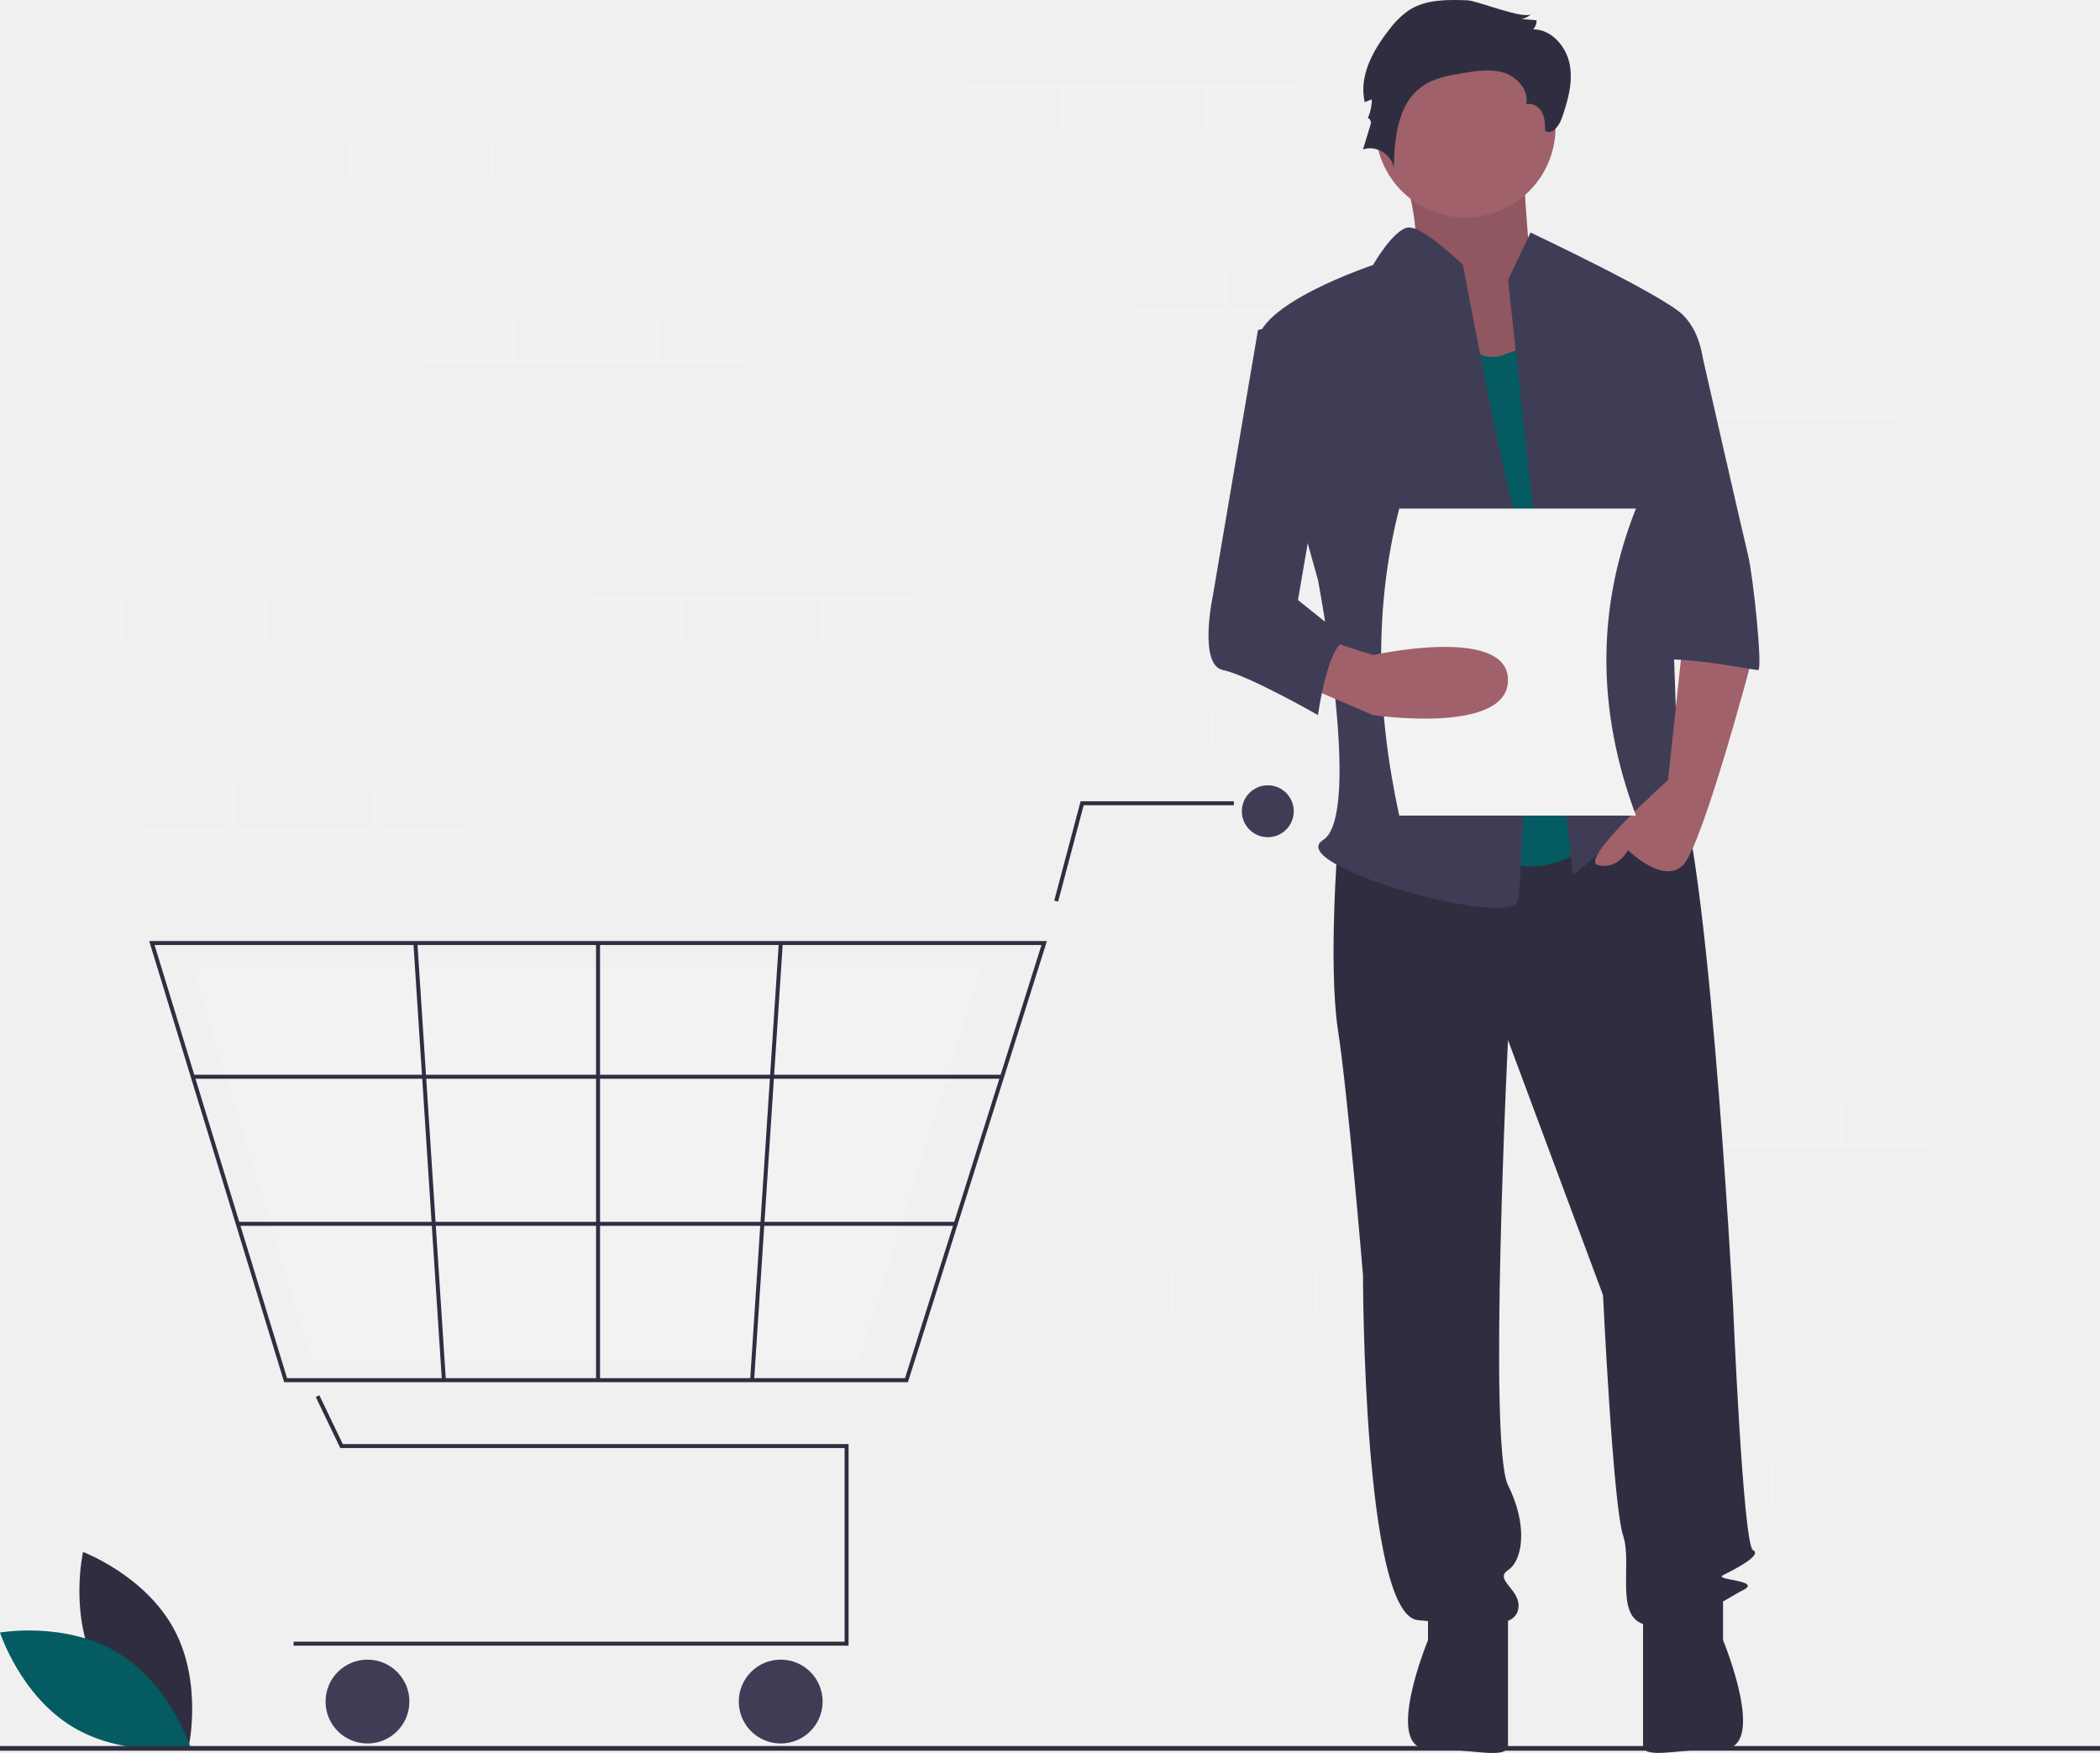
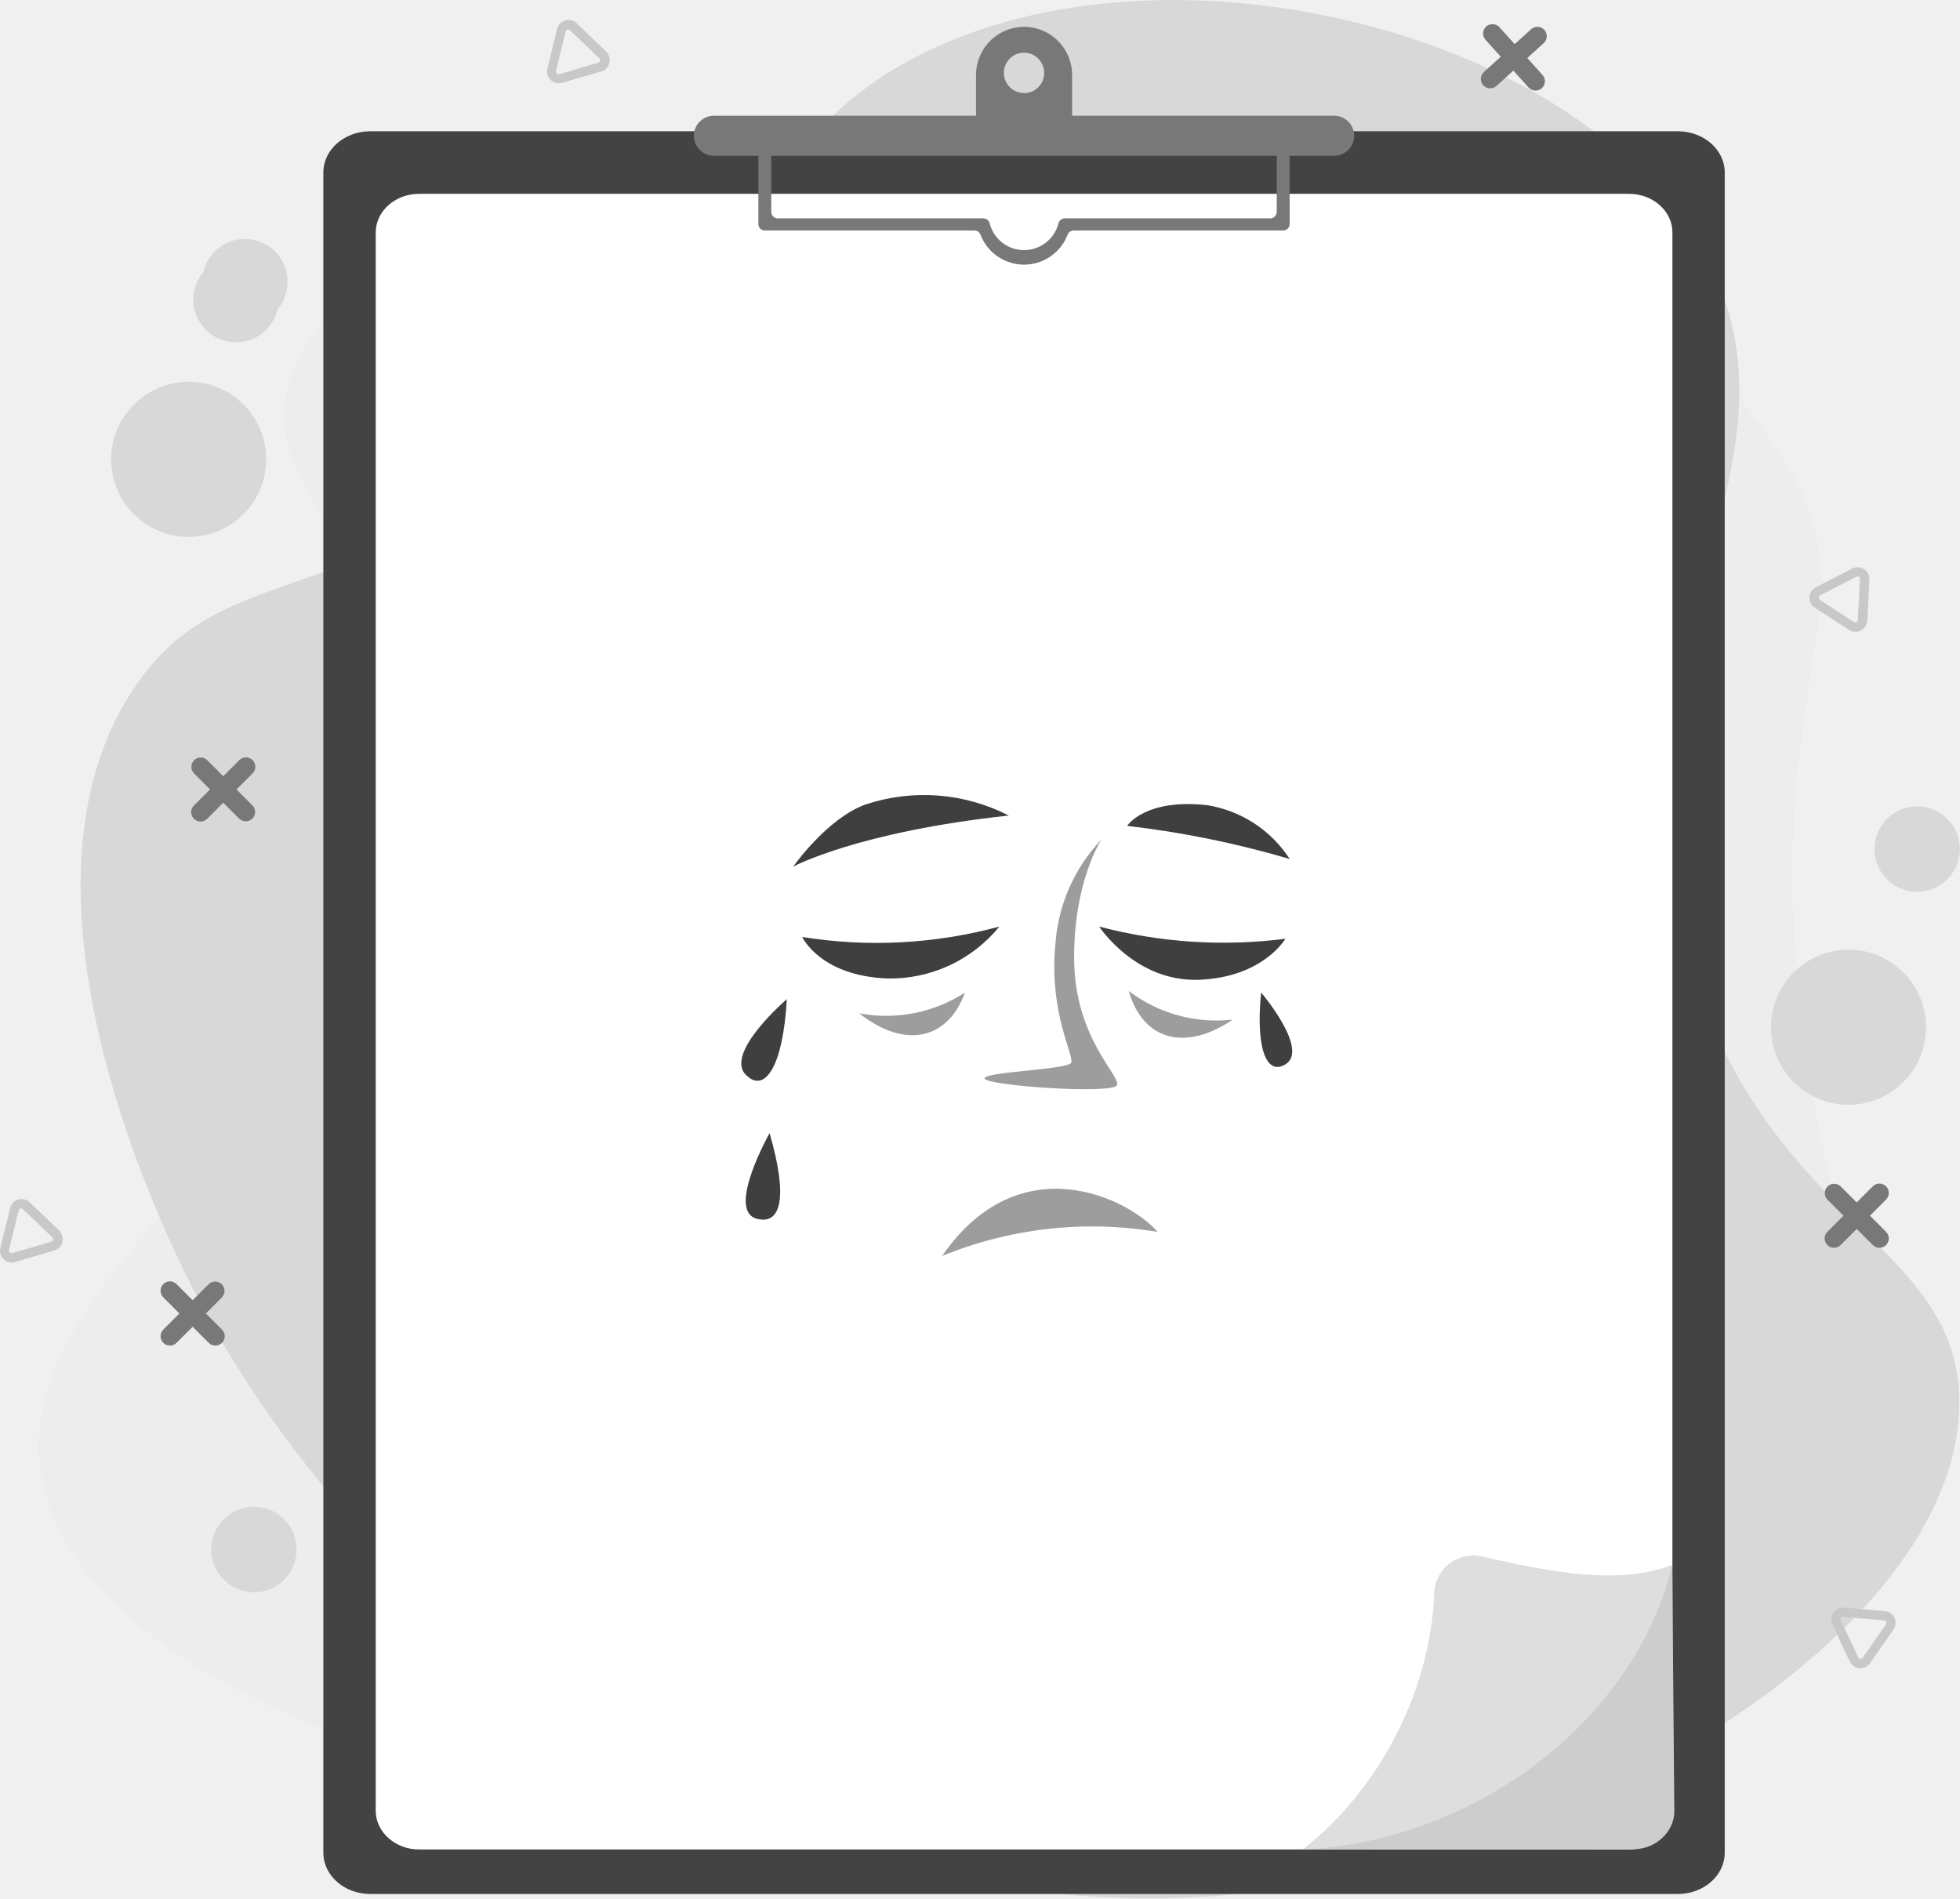
- <svg xmlns="http://www.w3.org/2000/svg" data-name="Layer 1" width="896" height="747.971" viewBox="0 0 896 747.971">
-   <path d="M193.634,788.752c12.428,23.049,38.806,32.944,38.806,32.944s6.227-27.475-6.201-50.524-38.806-32.944-38.806-32.944S181.206,765.703,193.634,788.752Z" transform="translate(-152 -76.01429)" fill="#2f2e41" />
-   <path d="M202.177,781.169c22.438,13.5,31.08,40.314,31.08,40.314s-27.738,4.927-50.177-8.573S152,772.596,152,772.596,179.738,767.67,202.177,781.169Z" transform="translate(-152 -76.01429)" fill="#045b62" />
-   <rect x="413.248" y="35.908" width="140" height="2" fill="#f2f2f2" />
-   <rect x="513.249" y="37.408" width="2" height="18.5" fill="#f2f2f2" />
-   <rect x="452.248" y="37.408" width="2" height="18.5" fill="#f2f2f2" />
-   <rect x="484.248" y="131.908" width="140" height="2" fill="#f2f2f2" />
-   <rect x="522.249" y="113.908" width="2" height="18.5" fill="#f2f2f2" />
-   <rect x="583.249" y="113.908" width="2" height="18.5" fill="#f2f2f2" />
-   <rect x="670.249" y="176.908" width="140" height="2" fill="#f2f2f2" />
-   <rect x="708.249" y="158.908" width="2" height="18.5" fill="#f2f2f2" />
-   <rect x="769.249" y="158.908" width="2" height="18.5" fill="#f2f2f2" />
-   <rect x="656.249" y="640.908" width="140" height="2" fill="#f2f2f2" />
-   <rect x="694.249" y="622.908" width="2" height="18.5" fill="#f2f2f2" />
-   <rect x="755.249" y="622.908" width="2" height="18.5" fill="#f2f2f2" />
-   <rect x="417.248" y="319.908" width="140" height="2" fill="#f2f2f2" />
-   <rect x="455.248" y="301.908" width="2" height="18.5" fill="#f2f2f2" />
-   <rect x="516.249" y="301.908" width="2" height="18.5" fill="#f2f2f2" />
-   <rect x="461.248" y="560.908" width="140" height="2" fill="#f2f2f2" />
-   <rect x="499.248" y="542.908" width="2" height="18.5" fill="#f2f2f2" />
-   <rect x="560.249" y="542.908" width="2" height="18.5" fill="#f2f2f2" />
-   <rect x="685.249" y="487.908" width="140" height="2" fill="#f2f2f2" />
-   <rect x="723.249" y="469.908" width="2" height="18.5" fill="#f2f2f2" />
-   <rect x="784.249" y="469.908" width="2" height="18.5" fill="#f2f2f2" />
-   <polygon points="362.06 702.184 125.274 702.184 125.274 700.481 360.356 700.481 360.356 617.861 145.18 617.861 134.727 596.084 136.263 595.347 146.252 616.157 362.06 616.157 362.06 702.184" fill="#2f2e41" />
-   <circle cx="156.789" cy="726.033" r="17.887" fill="#3f3d56" />
-   <circle cx="333.101" cy="726.033" r="17.887" fill="#3f3d56" />
-   <circle cx="540.927" cy="346.153" r="11.073" fill="#3f3d56" />
-   <path d="M539.385,665.767H273.237L215.648,477.531H598.693l-.349,1.108Zm-264.889-1.704H538.136l58.234-184.83H217.951Z" transform="translate(-152 -76.01429)" fill="#2f2e41" />
-   <polygon points="366.61 579.958 132.842 579.958 82.26 413.015 418.701 413.015 418.395 413.998 366.61 579.958" fill="#f2f2f2" />
-   <polygon points="451.465 384.7 449.818 384.263 461.059 341.894 526.448 341.894 526.448 343.598 462.37 343.598 451.465 384.7" fill="#2f2e41" />
-   <rect x="82.258" y="458.584" width="345.293" height="1.704" fill="#2f2e41" />
-   <rect x="101.459" y="521.344" width="306.319" height="1.704" fill="#2f2e41" />
-   <rect x="254.314" y="402.368" width="1.704" height="186.533" fill="#2f2e41" />
-   <rect x="385.557" y="570.797" width="186.929" height="1.704" transform="translate(-274.7392 936.235) rotate(-86.24919)" fill="#2f2e41" />
-   <rect x="334.457" y="478.185" width="1.704" height="186.929" transform="translate(-188.4687 -52.99638) rotate(-3.729)" fill="#2f2e41" />
-   <rect y="745" width="896" height="2" fill="#2f2e41" />
-   <path d="M747.411,137.89s14.618,41.606,5.622,48.007S783.394,244.573,783.394,244.573l47.229-12.802-25.863-43.74s-3.373-43.74-3.373-50.141S747.411,137.89,747.411,137.89Z" transform="translate(-152 -76.01429)" fill="#a0616a" />
-   <path d="M747.411,137.89s14.618,41.606,5.622,48.007S783.394,244.573,783.394,244.573l47.229-12.802-25.863-43.74s-3.373-43.74-3.373-50.141S747.411,137.89,747.411,137.89Z" transform="translate(-152 -76.01429)" opacity="0.1" />
-   <path d="M722.874,434.468s-4.267,53.341,0,81.079,10.668,104.549,10.668,104.549,0,145.089,23.47,147.222,40.539,4.267,42.673-4.267-10.668-12.802-4.267-17.069,8.535-19.203,0-36.272,0-189.895,0-189.895l40.539,108.816s4.267,89.614,8.535,102.415-4.267,36.272,10.668,38.406,32.005-10.668,40.539-14.936-12.802-4.267-8.535-6.401,17.069-8.535,12.802-10.668-8.535-104.549-8.535-104.549S879.697,414.199,864.762,405.664s-24.537,6.166-24.537,6.166Z" transform="translate(-152 -76.01429)" fill="#2f2e41" />
-   <path d="M761.279,758.784v17.069s-19.203,46.399,0,46.399,34.138,4.808,34.138-1.593V763.051Z" transform="translate(-152 -76.01429)" fill="#2f2e41" />
-   <path d="M887.165,758.754v17.069s19.203,46.399,0,46.399-34.138,4.808-34.138-1.593V763.021Z" transform="translate(-152 -76.01429)" fill="#2f2e41" />
-   <circle cx="625.282" cy="54.408" r="38.406" fill="#a0616a" />
-   <path d="M765.547,201.9s10.668,32.005,27.738,25.604l17.069-6.401L840.225,425.934s-23.47,34.138-57.609,12.802S765.547,201.9,765.547,201.9Z" transform="translate(-152 -76.01429)" fill="#045b62" />
-   <path d="M795.418,195.499l9.601-20.27s56.542,26.671,65.076,35.205,8.535,21.337,8.535,21.337l-14.936,53.341s4.267,117.351,4.267,121.618,14.936,27.738,4.267,19.203-12.802-17.069-21.337-4.267-27.738,27.738-27.738,27.738Z" transform="translate(-152 -76.01429)" fill="#3f3d56" />
-   <path d="M870.096,349.122l-6.401,59.742s-38.406,34.138-29.871,36.272,12.802-6.401,12.802-6.401,14.936,14.936,23.47,6.401S899.967,355.523,899.967,355.523Z" transform="translate(-152 -76.01429)" fill="#a0616a" />
-   <path d="M778.1,76.144c-8.514-.304-17.625-.455-24.804,4.133a36.313,36.313,0,0,0-8.572,8.392c-6.992,8.838-13.033,19.959-10.436,30.925l3.016-1.176a19.751,19.751,0,0,1-1.905,8.463c.425-1.235,1.847.762,1.466,2.011L733.543,139.792c5.462-2.002,12.257,2.052,13.088,7.81.38-12.661,1.693-27.18,11.964-34.593,5.18-3.739,11.735-4.88,18.042-5.894,5.818-.935,11.918-1.827,17.491.089s10.319,7.615,9.055,13.371c2.57-.885,5.444.906,6.713,3.309s1.337,5.237,1.375,7.955c2.739,1.936,5.856-1.908,6.973-5.071,2.62-7.424,4.949-15.327,3.538-23.073s-7.723-15.148-15.596-15.174a5.467,5.467,0,0,0,1.422-3.849l-6.489-.548a7.172,7.172,0,0,0,4.286-2.26C802.798,84.731,782.313,76.295,778.1,76.144Z" transform="translate(-152 -76.01429)" fill="#2f2e41" />
-   <path d="M776.215,189.098s-17.369-17.021-23.62-15.978S737.809,189.098,737.809,189.098s-51.208,17.069-49.074,34.138S714.339,323.518,714.339,323.518s19.203,100.282,2.134,110.95,81.079,38.406,83.213,25.604,6.401-140.821,0-160.024S776.215,189.098,776.215,189.098Z" transform="translate(-152 -76.01429)" fill="#3f3d56" />
-   <path d="M850.893,223.236h26.383S895.7,304.315,897.833,312.85s6.401,49.074,4.267,49.074-44.807-8.535-44.807-2.134Z" transform="translate(-152 -76.01429)" fill="#3f3d56" />
-   <path d="M850,424.014H749c-9.856-45.34-10.68-89.146,0-131H850C833.701,334.115,832.682,377.621,850,424.014Z" transform="translate(-152 -76.01429)" fill="#f2f2f2" />
-   <path d="M707.938,368.325,737.809,381.127s57.609,8.535,57.609-14.936-57.609-10.668-57.609-10.668L718.605,349.383Z" transform="translate(-152 -76.01429)" fill="#a0616a" />
-   <path d="M714.339,210.435l-25.604,6.401L669.532,329.919s-6.401,29.871,4.267,32.005S714.339,381.127,714.339,381.127s4.267-32.005,12.802-32.005L705.804,332.053,718.606,257.375Z" transform="translate(-152 -76.01429)" fill="#3f3d56" />
-   <rect x="60.248" y="352.908" width="140" height="2" fill="#f2f2f2" />
-   <rect x="98.249" y="334.908" width="2" height="18.5" fill="#f2f2f2" />
-   <rect x="159.249" y="334.908" width="2" height="18.5" fill="#f2f2f2" />
-   <rect x="109.249" y="56.908" width="140" height="2" fill="#f2f2f2" />
-   <rect x="209.249" y="58.408" width="2" height="18.5" fill="#f2f2f2" />
-   <rect x="148.249" y="58.408" width="2" height="18.5" fill="#f2f2f2" />
-   <rect x="250.249" y="253.908" width="140" height="2" fill="#f2f2f2" />
-   <rect x="350.248" y="255.408" width="2" height="18.5" fill="#f2f2f2" />
-   <rect x="289.248" y="255.408" width="2" height="18.5" fill="#f2f2f2" />
-   <rect x="12.248" y="252.908" width="140" height="2" fill="#f2f2f2" />
-   <rect x="112.249" y="254.408" width="2" height="18.5" fill="#f2f2f2" />
-   <rect x="51.248" y="254.408" width="2" height="18.5" fill="#f2f2f2" />
-   <rect x="180.249" y="152.908" width="140" height="2" fill="#f2f2f2" />
-   <rect x="218.249" y="134.908" width="2" height="18.5" fill="#f2f2f2" />
-   <rect x="279.248" y="134.908" width="2" height="18.5" fill="#f2f2f2" />
+ <svg xmlns="http://www.w3.org/2000/svg" width="285" height="276" viewBox="0 0 285 276" fill="none">
+   <g style="mix-blend-mode:luminosity" clip-path="url(#clip0_29_9366)">
+     <path d="M59.588 104.933C56.027 79.466 36.96 71.153 42.209 54.819C51.746 25.132 123.65 24.953 135.381 24.889C173.459 24.775 235.227 24.597 260.548 68.736C272.215 89.077 255.177 101.161 262.635 152.958C267.058 183.701 273.426 187.415 270.285 200.983C260.79 241.935 191.223 257.869 181.251 260.158C107.004 277.162 13.156 253.456 6.033 214.914C-0.313 180.435 66.654 155.425 59.588 104.933Z" fill="#E3EEFF" />
+     <path d="M25.521 182.189C21.39 173.192 0.342 127.291 19.958 99.365C31.354 83.152 45.671 88.236 73.499 70.134C111.385 45.487 106.107 22.216 133.33 8.192C169.541 -10.488 230.305 4.292 248.062 37.423C265.228 69.456 230.02 95.957 246.637 143.219C259.166 178.781 285.328 181.476 284.886 204.469C284.238 237.629 229.073 270.952 179.193 275.465C111.242 281.618 49.574 234.606 25.521 182.189Z" fill="#C4DBFB" />
+     <path d="M148.907 3.9C147.053 3.902 145.276 4.64 143.966 5.953C142.655 7.266 141.919 9.046 141.919 10.901V23.157H155.894V10.901C155.894 9.046 155.158 7.266 153.848 5.953C152.538 4.64 150.761 3.902 148.907 3.9ZM148.907 13.532C148.326 13.533 147.758 13.362 147.275 13.04C146.791 12.719 146.414 12.26 146.191 11.724C145.967 11.187 145.908 10.596 146.021 10.026C146.133 9.456 146.412 8.932 146.822 8.52C147.232 8.109 147.755 7.828 148.325 7.714C148.894 7.6 149.484 7.658 150.021 7.88C150.558 8.102 151.016 8.479 151.339 8.962C151.662 9.445 151.834 10.013 151.834 10.595C151.836 10.981 151.762 11.364 151.616 11.721C151.469 12.079 151.254 12.404 150.982 12.678C150.71 12.953 150.387 13.17 150.031 13.319C149.675 13.468 149.293 13.545 148.907 13.546V13.532Z" fill="#3A81F3" />
+     <path d="M243.973 19.086H53.84C50.072 19.086 47.017 21.767 47.017 25.082V269.377C47.017 272.692 50.072 275.38 53.84 275.38H243.973C247.734 275.38 250.79 272.692 250.79 269.377V25.082C250.79 21.767 247.734 19.086 243.973 19.086Z" fill="#403A7A" />
+     <path d="M236.872 28.183H60.942C57.452 28.183 54.631 30.707 54.631 33.816V263.266C54.631 266.382 57.48 268.906 60.942 268.906H236.872C240.355 268.906 243.183 266.382 243.183 263.266V33.816C243.204 30.707 240.355 28.183 236.872 28.183Z" fill="white" />
+     <path d="M194.008 22.658H103.806C103.033 22.658 102.292 22.351 101.746 21.804C101.2 21.257 100.893 20.515 100.893 19.742C100.893 18.968 101.2 18.227 101.746 17.68C102.292 17.133 103.033 16.826 103.806 16.826H194.008C194.778 16.829 195.515 17.138 196.058 17.685C196.602 18.231 196.907 18.971 196.907 19.742C196.907 20.513 196.602 21.252 196.058 21.799C195.515 22.345 194.778 22.654 194.008 22.658Z" fill="#3A81F3" />
+     <path d="M185.646 20.02V30.814C185.644 31.062 185.544 31.3 185.368 31.475C185.192 31.65 184.954 31.748 184.705 31.748H154.826C154.616 31.749 154.414 31.82 154.249 31.949C154.084 32.078 153.966 32.258 153.914 32.461C153.633 33.577 152.988 34.567 152.081 35.275C151.174 35.982 150.057 36.366 148.907 36.366C147.757 36.366 146.64 35.982 145.733 35.275C144.826 34.567 144.181 33.577 143.9 32.461C143.846 32.258 143.727 32.077 143.561 31.948C143.395 31.819 143.191 31.749 142.981 31.748H113.065C112.821 31.742 112.588 31.642 112.417 31.468C112.245 31.293 112.148 31.059 112.147 30.814V20.02C112.145 19.772 112.045 19.534 111.869 19.359C111.693 19.184 111.455 19.086 111.206 19.086C110.959 19.086 110.722 19.184 110.547 19.36C110.372 19.535 110.273 19.772 110.273 20.02V32.547C110.27 32.673 110.291 32.798 110.337 32.916C110.383 33.034 110.453 33.141 110.541 33.231C110.63 33.321 110.736 33.392 110.853 33.44C110.969 33.487 111.095 33.511 111.221 33.509H141.699C141.889 33.511 142.075 33.571 142.231 33.68C142.388 33.789 142.507 33.944 142.575 34.122C142.647 34.321 142.731 34.517 142.824 34.707C143.386 35.84 144.253 36.793 145.327 37.459C146.401 38.126 147.64 38.479 148.903 38.479C150.167 38.479 151.405 38.126 152.479 37.459C153.553 36.793 154.42 35.84 154.982 34.707C155.075 34.514 155.161 34.322 155.239 34.122C155.305 33.943 155.424 33.787 155.581 33.678C155.737 33.568 155.924 33.509 156.115 33.509H186.586C186.834 33.509 187.072 33.411 187.248 33.236C187.424 33.061 187.524 32.823 187.526 32.575V20.02C187.524 19.772 187.424 19.534 187.248 19.359C187.072 19.184 186.834 19.086 186.586 19.086C186.338 19.086 186.1 19.184 185.924 19.359C185.747 19.534 185.648 19.772 185.646 20.02Z" fill="#3A81F3" />
+     <path d="M101.356 100.705L95.052 109.539L90.65 105.411L88.001 108.783L95.465 113.724L104.988 103.479L101.356 100.705Z" fill="white" />
+     <path d="M101.356 137.986L95.052 146.827L90.65 142.691L88.001 146.064L95.465 151.004L104.988 140.759L101.356 137.986Z" fill="white" />
+     <path d="M243.154 227.519L243.461 263.402C243.461 266.19 240.904 268.842 237.592 268.87L189.357 268.927C206.829 259.58 234.151 246.284 243.154 227.519Z" fill="#C5CBEB" />
+     <path d="M243.154 227.519C237.777 250.148 214.478 267.744 189.357 268.927C199.955 260.821 207.99 246.491 208.545 231.64C208.577 230.803 208.792 229.983 209.176 229.238C209.56 228.494 210.104 227.843 210.767 227.333C211.431 226.822 212.199 226.465 213.016 226.285C213.834 226.105 214.681 226.108 215.497 226.293C225.625 228.645 235.512 230.499 243.154 227.519Z" fill="#D8DCF5" />
+     <path d="M279.911 151.161C280.908 145.012 276.737 139.218 270.594 138.22C264.451 137.222 258.663 141.398 257.666 147.546C256.669 153.695 260.84 159.489 266.983 160.487C273.126 161.485 278.914 157.31 279.911 151.161Z" fill="#C4DBFB" />
+     <path d="M41.659 42.382C42.447 39.04 40.379 35.692 37.041 34.903C33.702 34.115 30.357 36.184 29.569 39.526C28.781 42.868 30.849 46.216 34.187 47.005C37.526 47.794 40.871 45.724 41.659 42.382Z" fill="#C4DBFB" />
+     <path d="M27.436 78.069C33.66 78.069 38.705 73.019 38.705 66.79C38.705 60.56 33.66 55.511 27.436 55.511C21.213 55.511 16.169 60.56 16.169 66.79C16.169 73.019 21.213 78.069 27.436 78.069Z" fill="#C4DBFB" />
+     <path d="M34.317 49.779C37.747 49.779 40.528 46.995 40.528 43.562C40.528 40.128 37.747 37.345 34.317 37.345C30.887 37.345 28.106 40.128 28.106 43.562C28.106 46.995 30.887 49.779 34.317 49.779Z" fill="#C4DBFB" />
+     <path d="M36.917 231.504C40.347 231.504 43.128 228.721 43.128 225.287C43.128 221.854 40.347 219.07 36.917 219.07C33.487 219.07 30.706 221.854 30.706 225.287C30.706 228.721 33.487 231.504 36.917 231.504Z" fill="#C4DBFB" />
+     <path d="M284.819 124.879C285.607 121.538 283.539 118.189 280.201 117.401C276.862 116.612 273.517 118.681 272.729 122.023C271.941 125.365 274.009 128.713 277.347 129.502C280.686 130.291 284.031 128.221 284.819 124.879Z" fill="#C4DBFB" />
+     <path d="M29.937 190.973L32.28 188.627C32.523 188.369 32.656 188.027 32.651 187.673C32.646 187.319 32.503 186.98 32.252 186.73C32.002 186.479 31.664 186.336 31.31 186.331C30.956 186.326 30.614 186.459 30.357 186.702L28.014 189.048L25.67 186.702C25.415 186.446 25.069 186.302 24.708 186.301C24.346 186.3 24 186.443 23.744 186.699C23.488 186.954 23.343 187.301 23.343 187.662C23.342 188.024 23.485 188.371 23.74 188.627L26.083 190.973L23.747 193.318C23.62 193.444 23.519 193.594 23.45 193.76C23.382 193.925 23.346 194.102 23.346 194.281C23.346 194.46 23.382 194.637 23.45 194.802C23.519 194.968 23.62 195.117 23.747 195.243C24.002 195.499 24.348 195.642 24.709 195.642C25.069 195.642 25.415 195.499 25.67 195.243L28.014 192.905L30.35 195.243C30.477 195.371 30.628 195.472 30.794 195.54C30.961 195.609 31.139 195.644 31.319 195.643C31.497 195.644 31.675 195.61 31.84 195.541C32.005 195.472 32.155 195.371 32.28 195.243C32.407 195.117 32.508 194.968 32.577 194.802C32.646 194.637 32.681 194.46 32.681 194.281C32.681 194.102 32.646 193.925 32.577 193.76C32.508 193.594 32.407 193.444 32.28 193.318L29.937 190.973Z" fill="#3A81F3" />
+     <path d="M271.909 176.756L274.252 174.411C274.507 174.154 274.65 173.807 274.649 173.446C274.648 173.084 274.504 172.737 274.248 172.482C273.992 172.227 273.646 172.084 273.284 172.084C272.923 172.085 272.577 172.229 272.322 172.486L269.978 174.831L267.635 172.486C267.377 172.243 267.035 172.109 266.682 172.115C266.328 172.12 265.99 172.263 265.739 172.513C265.489 172.764 265.346 173.102 265.341 173.456C265.336 173.811 265.469 174.153 265.712 174.411L268.055 176.756L265.712 179.102C265.585 179.228 265.484 179.378 265.415 179.543C265.346 179.708 265.311 179.885 265.311 180.064C265.311 180.243 265.346 180.421 265.415 180.586C265.484 180.751 265.585 180.901 265.712 181.027C265.837 181.155 265.987 181.256 266.152 181.324C266.317 181.393 266.495 181.428 266.673 181.426C266.853 181.427 267.031 181.392 267.198 181.324C267.364 181.255 267.515 181.154 267.642 181.027L269.978 178.688L272.322 181.027C272.577 181.282 272.923 181.425 273.283 181.425C273.644 181.425 273.99 181.282 274.245 181.027C274.372 180.901 274.473 180.751 274.542 180.586C274.61 180.421 274.646 180.243 274.646 180.064C274.646 179.885 274.61 179.708 274.542 179.543C274.473 179.378 274.372 179.228 274.245 179.102L271.909 176.756Z" fill="#3A81F3" />
+     <path d="M222.078 8.434L224.535 6.21C224.775 5.96 224.91 5.629 224.915 5.282C224.92 4.936 224.794 4.601 224.562 4.345C224.33 4.088 224.009 3.929 223.665 3.899C223.32 3.87 222.977 3.972 222.705 4.185L220.248 6.417L218.025 3.957C217.906 3.824 217.761 3.716 217.599 3.639C217.438 3.562 217.263 3.518 217.084 3.508C216.906 3.499 216.727 3.525 216.559 3.585C216.39 3.645 216.235 3.737 216.102 3.857C215.969 3.977 215.861 4.122 215.785 4.283C215.708 4.445 215.663 4.62 215.654 4.799C215.645 4.978 215.671 5.157 215.731 5.325C215.79 5.494 215.883 5.649 216.002 5.782L218.225 8.249L215.775 10.466C215.641 10.585 215.532 10.73 215.454 10.892C215.377 11.053 215.332 11.229 215.323 11.408C215.314 11.587 215.34 11.766 215.4 11.935C215.461 12.104 215.554 12.259 215.675 12.391C215.794 12.525 215.938 12.634 216.099 12.711C216.261 12.788 216.436 12.832 216.615 12.841C216.794 12.85 216.973 12.824 217.141 12.764C217.31 12.704 217.465 12.611 217.598 12.491L220.055 10.267L222.27 12.726C222.518 12.991 222.856 13.152 223.218 13.175C223.486 13.187 223.753 13.118 223.983 12.979C224.213 12.84 224.397 12.636 224.512 12.392C224.627 12.149 224.667 11.877 224.628 11.61C224.589 11.344 224.473 11.095 224.293 10.894L222.078 8.434Z" fill="#3A81F3" />
+     <path d="M34.388 114.786L36.732 112.44C36.987 112.184 37.13 111.837 37.129 111.475C37.128 111.114 36.984 110.767 36.728 110.512C36.472 110.257 36.125 110.114 35.764 110.114C35.403 110.115 35.056 110.259 34.801 110.515L32.458 112.861L30.115 110.508C29.857 110.265 29.515 110.132 29.161 110.137C28.807 110.142 28.469 110.285 28.219 110.536C27.969 110.787 27.826 111.125 27.821 111.479C27.816 111.833 27.949 112.176 28.192 112.433L30.535 114.779L28.192 117.125C27.938 117.381 27.796 117.727 27.796 118.087C27.796 118.447 27.938 118.793 28.192 119.05C28.448 119.305 28.795 119.449 29.157 119.449C29.518 119.449 29.866 119.305 30.122 119.05L32.458 116.711L34.801 119.05C35.059 119.293 35.401 119.426 35.755 119.421C36.109 119.415 36.447 119.272 36.697 119.022C36.947 118.771 37.09 118.433 37.095 118.079C37.1 117.725 36.967 117.382 36.724 117.125L34.388 114.786Z" fill="#3A81F3" />
+     <path d="M8.868 179.287C8.987 179.479 9.066 179.693 9.1 179.916C9.134 180.139 9.123 180.366 9.067 180.585C8.997 180.877 8.85 181.145 8.643 181.361C8.435 181.578 8.173 181.736 7.885 181.818L2.187 183.494C1.899 183.577 1.595 183.583 1.304 183.512C1.013 183.44 0.746 183.294 0.53 183.086C0.313 182.879 0.155 182.619 0.071 182.331C-0.013 182.044 -0.021 181.739 0.05 181.448L1.474 175.644C1.545 175.351 1.692 175.082 1.901 174.865C2.109 174.647 2.37 174.488 2.66 174.404C2.949 174.32 3.255 174.314 3.547 174.387C3.839 174.459 4.107 174.608 4.324 174.817L8.633 178.945C8.725 179.049 8.804 179.164 8.868 179.287ZM1.375 182.039C1.391 182.065 1.41 182.089 1.432 182.111C1.476 182.156 1.532 182.188 1.594 182.203C1.656 182.218 1.72 182.216 1.781 182.196L7.479 180.528C7.54 180.51 7.596 180.476 7.64 180.43C7.685 180.384 7.716 180.327 7.731 180.265C7.746 180.202 7.745 180.137 7.727 180.076C7.709 180.014 7.675 179.959 7.628 179.915L3.319 175.794C3.274 175.749 3.218 175.717 3.157 175.701C3.095 175.685 3.031 175.686 2.97 175.703C2.909 175.721 2.854 175.754 2.81 175.8C2.766 175.846 2.735 175.903 2.721 175.965L1.296 181.761C1.292 181.813 1.3 181.864 1.318 181.912C1.337 181.961 1.366 182.004 1.403 182.039H1.375Z" fill="#F9C067" />
+     <path d="M88.4 7.843C88.518 8.036 88.597 8.251 88.631 8.475C88.666 8.699 88.655 8.927 88.599 9.147C88.531 9.439 88.387 9.708 88.18 9.925C87.973 10.142 87.712 10.299 87.424 10.381L81.726 12.049C81.438 12.132 81.134 12.139 80.843 12.067C80.552 11.996 80.285 11.849 80.069 11.642C79.852 11.435 79.694 11.174 79.61 10.886C79.526 10.599 79.519 10.294 79.589 10.003L81.013 4.206C81.085 3.914 81.232 3.646 81.439 3.428C81.647 3.21 81.908 3.051 82.196 2.966C82.484 2.88 82.789 2.872 83.081 2.943C83.373 3.015 83.64 3.163 83.856 3.372L88.129 7.5C88.231 7.605 88.322 7.719 88.4 7.843ZM80.907 10.623C80.922 10.653 80.944 10.68 80.971 10.701C81.016 10.745 81.072 10.777 81.134 10.792C81.195 10.807 81.259 10.805 81.32 10.787L87.018 9.112C87.079 9.095 87.135 9.062 87.18 9.017C87.225 8.971 87.256 8.915 87.272 8.853C87.287 8.791 87.285 8.726 87.267 8.665C87.249 8.604 87.214 8.549 87.168 8.506L82.858 4.378C82.811 4.334 82.754 4.304 82.691 4.289C82.629 4.274 82.564 4.275 82.502 4.292C82.441 4.31 82.386 4.344 82.342 4.391C82.299 4.437 82.268 4.494 82.253 4.556L80.828 10.352C80.822 10.4 80.826 10.449 80.839 10.496C80.853 10.543 80.876 10.586 80.907 10.623Z" fill="#F9C067" />
+     <path d="M271.617 242.156C271.416 242.325 271.18 242.446 270.926 242.51C270.671 242.573 270.406 242.577 270.15 242.521C269.893 242.465 269.654 242.351 269.448 242.188C269.243 242.024 269.079 241.816 268.967 241.578L266.431 236.174C266.304 235.903 266.251 235.602 266.276 235.304C266.301 235.005 266.405 234.718 266.576 234.472C266.746 234.226 266.979 234.029 267.25 233.901C267.521 233.773 267.821 233.718 268.119 233.743L274.067 234.249C274.366 234.274 274.654 234.377 274.9 234.548C275.147 234.719 275.344 234.953 275.471 235.225C275.598 235.497 275.652 235.799 275.625 236.098C275.599 236.397 275.493 236.684 275.32 236.93L271.916 241.828C271.833 241.952 271.732 242.062 271.617 242.156ZM267.742 235.169L267.678 235.24C267.646 235.296 267.629 235.358 267.629 235.422C267.629 235.486 267.646 235.549 267.678 235.604L270.213 241.008C270.24 241.066 270.282 241.116 270.335 241.153C270.387 241.189 270.449 241.21 270.513 241.215C270.575 241.221 270.638 241.209 270.695 241.182C270.751 241.154 270.799 241.111 270.833 241.058L274.245 236.16C274.278 236.106 274.295 236.045 274.295 235.982C274.295 235.919 274.278 235.857 274.245 235.803C274.22 235.745 274.179 235.695 274.128 235.659C274.076 235.622 274.016 235.601 273.953 235.597L268.005 235.091C267.958 235.085 267.911 235.09 267.866 235.103C267.82 235.117 267.778 235.139 267.742 235.169Z" fill="#F9C067" />
+     <path d="M271.417 90.667C271.352 90.883 271.243 91.084 271.097 91.257C270.951 91.43 270.772 91.571 270.57 91.672C270.304 91.809 270.006 91.874 269.707 91.859C269.408 91.844 269.118 91.75 268.867 91.586L263.881 88.35C263.63 88.186 263.425 87.96 263.289 87.693C263.152 87.425 263.088 87.127 263.104 86.827C263.119 86.527 263.212 86.237 263.375 85.985C263.538 85.733 263.764 85.528 264.031 85.391L269.337 82.66C269.605 82.523 269.903 82.459 270.203 82.475C270.503 82.49 270.793 82.584 271.045 82.747C271.297 82.911 271.502 83.137 271.638 83.405C271.775 83.673 271.839 83.971 271.823 84.272L271.524 90.232C271.51 90.381 271.474 90.528 271.417 90.667ZM264.437 86.795C264.435 86.829 264.435 86.862 264.437 86.895C264.435 86.959 264.449 87.022 264.479 87.079C264.509 87.135 264.554 87.182 264.608 87.216L269.594 90.453C269.649 90.485 269.712 90.502 269.775 90.502C269.839 90.502 269.902 90.485 269.957 90.453C270.013 90.425 270.061 90.383 270.095 90.33C270.129 90.277 270.148 90.216 270.149 90.153L270.448 84.186C270.451 84.123 270.437 84.06 270.408 84.004C270.379 83.948 270.337 83.9 270.285 83.865C270.229 83.835 270.167 83.819 270.103 83.819C270.04 83.819 269.977 83.835 269.921 83.865L264.615 86.589C264.531 86.632 264.467 86.706 264.437 86.795Z" fill="#F9C067" />
+     <path d="M183.377 144.298C183.377 144.298 190.312 152.472 187.009 154.689C184.282 156.495 182.538 152.76 183.377 144.298Z" fill="#593431" />
+     <path d="M114.412 145.272C114.412 145.272 105.067 153.293 108.572 156.391C111.247 158.919 113.871 155.004 114.412 145.272Z" fill="#593431" />
+     <path d="M111.9 164.755C111.9 164.755 105.585 175.965 110.01 177.19C113.575 178.168 114.63 174.105 111.9 164.755Z" fill="#593431" />
+     <path d="M136.989 182.615C146.895 178.556 157.749 177.343 168.317 179.115C164.224 174.303 148.271 166.264 136.989 182.615Z" fill="#EF7882" />
+     <path d="M143.174 156.809C143.263 157.837 161.853 159.155 162.411 157.773C162.969 156.39 156.293 150.961 156.191 139.55C156.089 128.138 160.169 122.046 160.169 122.046C156.247 126.164 153.881 131.506 153.474 137.164C152.471 147.149 156.201 153.458 155.764 154.504C155.327 155.549 143.085 155.798 143.174 156.809Z" fill="#EF7882" />
+     <path d="M116.647 136.233C116.647 136.233 119.242 141.906 129.091 142.271C132.195 142.32 135.268 141.666 138.079 140.358C140.89 139.05 143.364 137.122 145.313 134.721C135.976 137.25 126.202 137.766 116.647 136.233Z" fill="#593431" />
+     <path d="M115.343 126C115.343 126 124.668 120.948 146.689 118.578C143.502 116.94 140.017 115.952 136.441 115.675C132.864 115.397 129.268 115.835 125.865 116.962C120.253 118.985 115.343 126 115.343 126Z" fill="#593431" />
+     <path d="M124.94 147.335C130.27 148.34 135.784 147.254 140.326 144.306C137.79 151.211 131.569 152.564 124.94 147.335Z" fill="#EF7882" />
+     <path d="M159.826 134.718C159.826 134.718 165.118 142.831 174.397 142.455C183.676 142.079 186.905 136.494 186.905 136.494C177.849 137.651 168.652 137.048 159.826 134.718Z" fill="#593431" />
+     <path d="M163.897 120.079C171.9 121.004 179.809 122.615 187.534 124.894C186.201 122.831 184.448 121.069 182.387 119.722C180.327 118.375 178.005 117.473 175.572 117.074C166.453 116.053 163.897 120.079 163.897 120.079Z" fill="#593431" />
+     <path d="M179.249 148.248C173.859 148.86 168.439 147.369 164.13 144.09C166.148 151.164 172.233 153.008 179.249 148.248Z" fill="#EF7882" />
+   </g>
+   <defs>
+     <clipPath id="clip0_29_9366">
+       <rect width="285" height="276" fill="white" />
+     </clipPath>
+   </defs>
</svg>
